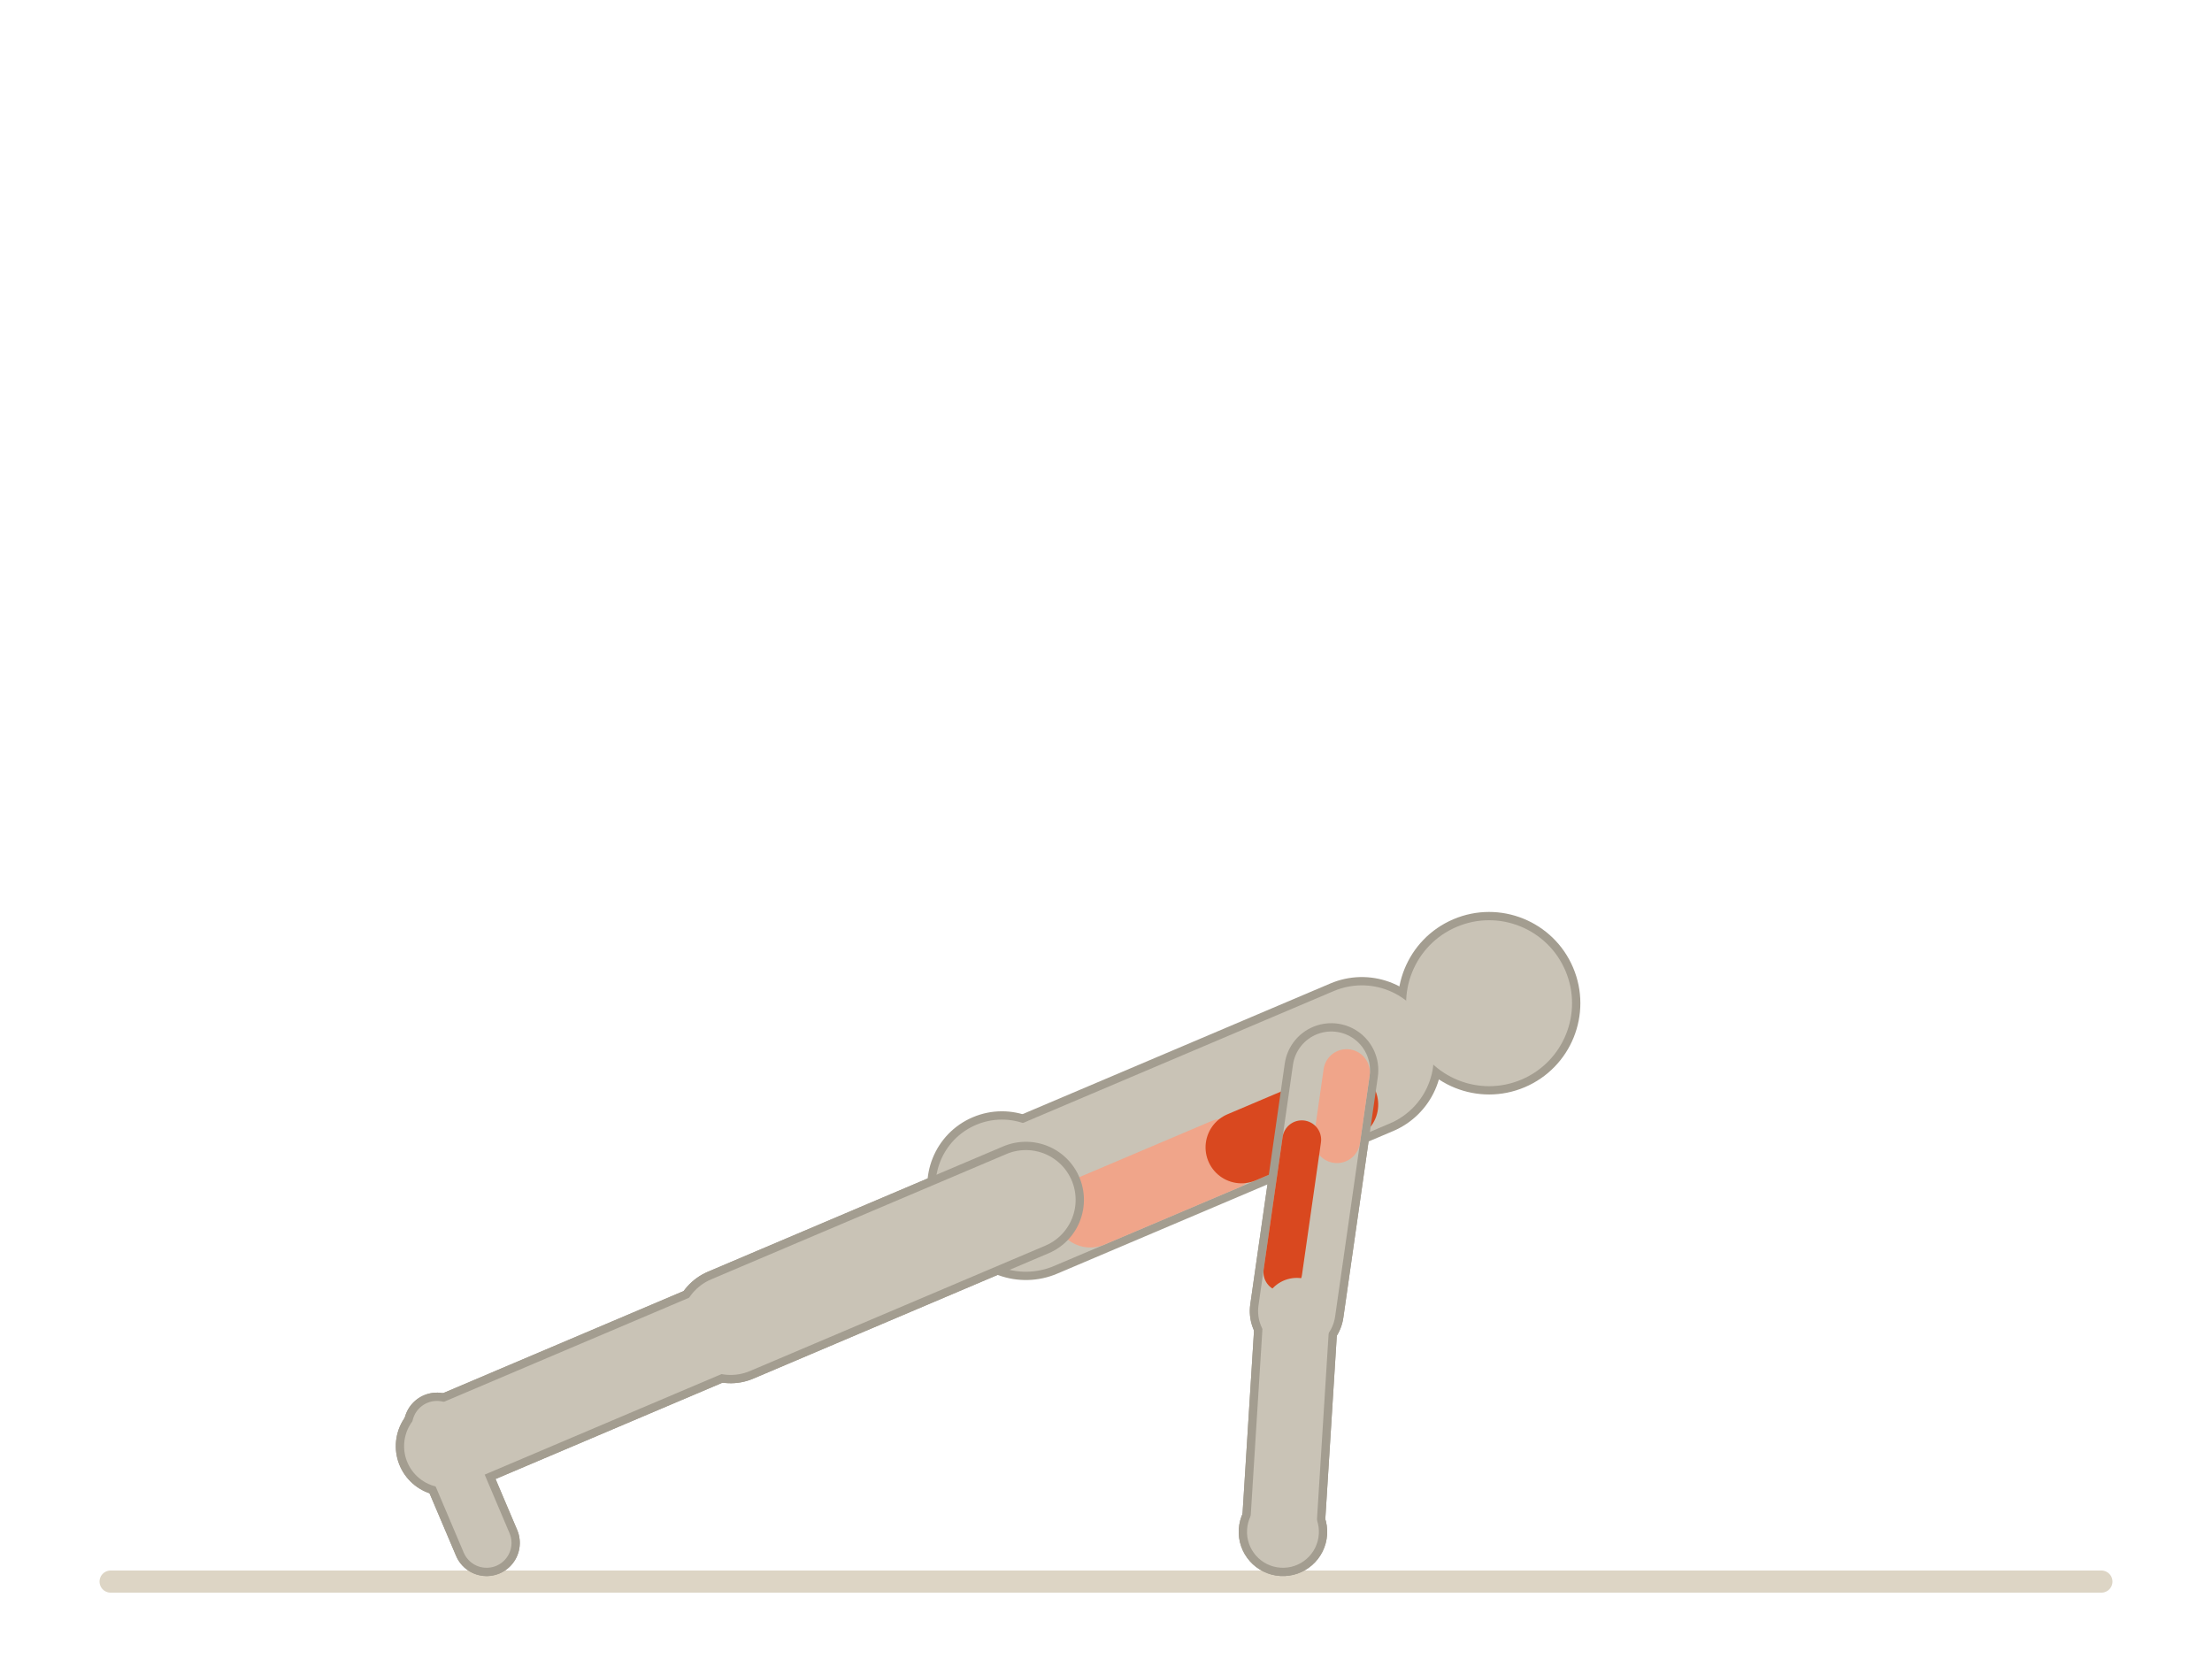
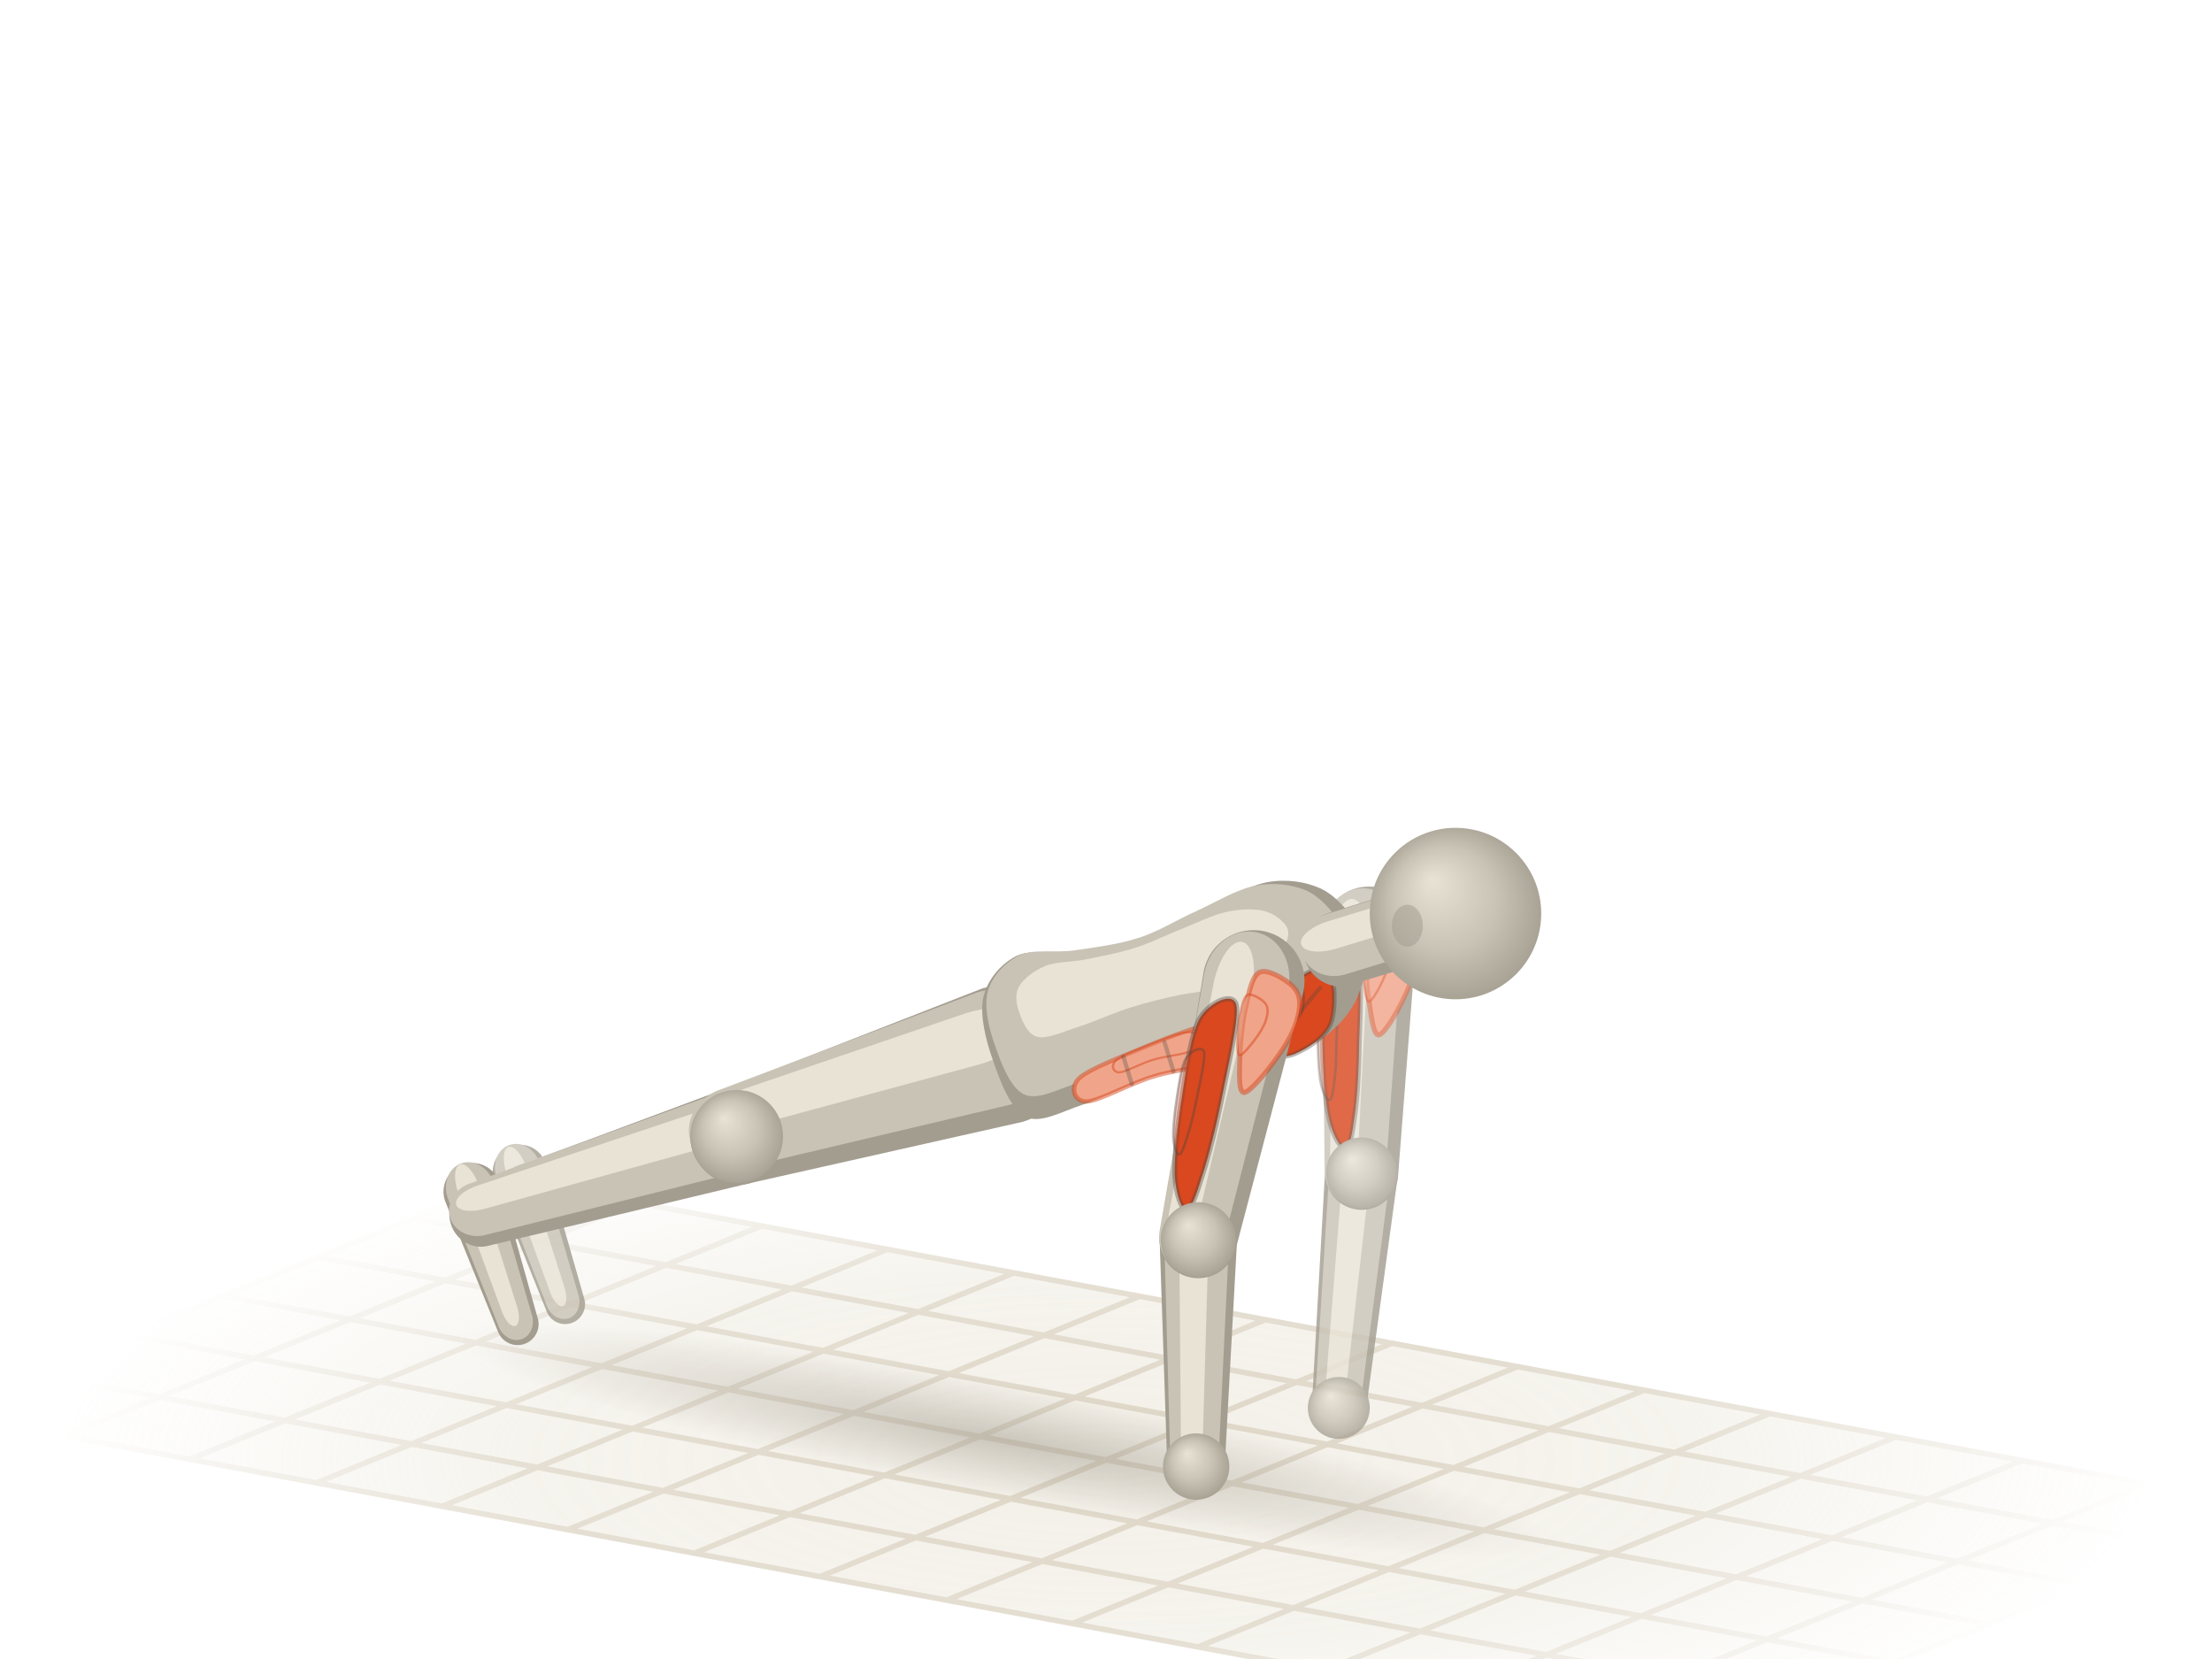
<svg xmlns="http://www.w3.org/2000/svg" viewBox="0 0 400 300">
-   <line x1="20" y1="286" x2="380" y2="286" stroke="#ddd5c5" stroke-width="4" stroke-linecap="round" />
-   <g transform="translate(185.51 216.97)">
-     <animateTransform attributeName="transform" type="translate" values="185.51 216.97;199.91 250.14;185.51 216.97" dur="2.6s" repeatCount="indefinite" calcMode="spline" keyTimes="0;0.5;1" keySplines="0.45 0 0.55 1;0.45 0 0.55 1" />
-     <g transform="rotate(67)">
-       <animateTransform attributeName="transform" type="rotate" values="67;85;67" dur="2.6s" repeatCount="indefinite" calcMode="spline" keyTimes="0;0.5;1" keySplines="0.45 0 0.55 1;0.45 0 0.55 1" />
-       <g>
-         <g>
-           <g transform="translate(0 -60)">
-             <g transform="rotate(-58.85)">
-               <animateTransform attributeName="transform" type="rotate" values="-58.85;10.91;-58.85" dur="2.6s" repeatCount="indefinite" calcMode="spline" keyTimes="0;0.5;1" keySplines="0.45 0 0.55 1;0.45 0 0.55 1" />
-               <line x1="0" y1="0" x2="0" y2="44" stroke="#a39d90" stroke-width="17" stroke-linecap="round" />
-               <g transform="translate(0 44)">
-                 <g transform="rotate(-4.56)">
-                   <animateTransform attributeName="transform" type="rotate" values="-4.56;-119.62;-4.56" dur="2.6s" repeatCount="indefinite" calcMode="spline" keyTimes="0;0.5;1" keySplines="0.45 0 0.55 1;0.45 0 0.55 1" />
-                   <line x1="0" y1="0" x2="0" y2="40" stroke="#a39d90" stroke-width="15" stroke-linecap="round" />
-                   <g transform="translate(0 40)">
-                     <g>
-                       <circle cx="0" cy="0" r="8" fill="#a39d90" />
-                     </g>
-                   </g>
-                 </g>
-               </g>
-             </g>
-           </g>
-         </g>
-       </g>
+   <defs>
+     <radialGradient id="a5-sph" cx=".5" cy=".5" r=".55" fx=".36" fy=".3">
+       <stop offset="0" stop-color="#e9e3d6" />
+       <stop offset=".55" stop-color="#c9c3b6" />
+       <stop offset="1" stop-color="#a39d90" />
+     </radialGradient>
+     <path id="a5s0" d="M-8.2 1.1C-8.1 5.5 -7.7 11.9 -5.5 14.3C-3.2 16.7 1.2 15.5 5.5 15.4C9.7 15.3 15.5 13.8 20.1 13.8C24.6 13.7 28.9 14.2 32.8 14.9C36.8 15.5 40.4 17.3 43.8 17.6C47.1 17.9 50.1 17.5 52.9 16.5C55.6 15.5 58.2 13.8 60.2 11.6C62.1 9.4 64 6 64.7 3.3C65.5 0.6 65.5 -1.7 64.7 -4.4C64 -7.1 62.5 -11 60.2 -13.2C57.9 -15.4 54.7 -17.1 51.1 -17.6C47.4 -18.1 42.5 -16.6 38.3 -15.9C34 -15.3 29.8 -13.8 25.5 -13.8C21.3 -13.7 16.7 -14.7 12.8 -15.4C8.8 -16.1 5 -18.7 1.8 -18.2C-1.4 -17.6 -4.7 -15.3 -6.4 -12.1C-8.1 -8.9 -8.4 -3.3 -8.2 1.1Z" />
+     <path id="a5s3" d="M0 9.2L47.8 7A7 7 0 0 0 47.8 -7L0 -9.2A9.2 9.2 0 0 0 0 9.2Z" />
+     <path id="a5s6" d="M0 7L43.9 5.2A5.2 5.2 0 0 0 43.9 -5.2L0 -7A7 7 0 0 0 0 7Z" />
+     <path id="a5s7" d="M0 12.6L52.3 8.8A8.8 8.8 0 0 0 52.3 -8.8L0 -12.6A12.6 12.6 0 0 0 0 12.6Z" />
+     <path id="a5s8" d="M0 8.8L50.5 5.8A5.8 5.8 0 0 0 50.5 -5.8L0 -8.8A8.8 8.8 0 0 0 0 8.8Z" />
+     <path id="a5s9" d="M0 5.2L25.3 3.8A3.8 3.8 0 0 0 25.3 -3.8L0 -5.2A5.2 5.2 0 0 0 0 5.2Z" />
+     <path id="a5s10" d="M0 8.6L43.3 6.6A6.6 6.6 0 0 0 43.3 -6.6L0 -8.6A8.6 8.6 0 0 0 0 8.6Z" />
+     <path id="a5s13" d="M0 6.6L44.1 4.9A4.9 4.9 0 0 0 44.1 -4.9L0 -6.6A6.6 6.6 0 0 0 0 6.6Z" />
+     <path id="a5s14" d="M0 11.8L53.5 8.3A8.3 8.3 0 0 0 53.5 -8.3L0 -11.8A11.8 11.8 0 0 0 0 11.8Z" />
+     <path id="a5s15" d="M0 8.3L51.6 5.5A5.5 5.5 0 0 0 51.6 -5.5L0 -8.3A8.3 8.3 0 0 0 0 8.3Z" />
+     <path id="a5s16" d="M0 4.9L25.3 3.6A3.6 3.6 0 0 0 25.3 -3.6L0 -4.9A4.9 4.9 0 0 0 0 4.9Z" />
+     <path id="a5s17" d="M0 6.8L10.9 6.8A6.8 6.8 0 0 0 10.9 -6.8L0 -6.8A6.8 6.8 0 0 0 0 6.8Z" />
+     <radialGradient id="a5-fade" gradientUnits="userSpaceOnUse" cx="200" cy="264" r="190" gradientTransform="translate(200 264) scale(1 .32) translate(-200 -264)">
+       <stop offset="0" stop-color="#fff" />
+       <stop offset=".55" stop-color="#fff" stop-opacity=".75" />
+       <stop offset="1" stop-color="#fff" stop-opacity="0" />
+     </radialGradient>
+     <mask id="a5-gm" maskUnits="userSpaceOnUse" x="0" y="0" width="400" height="300">
+       <rect width="400" height="300" fill="url(#a5-fade)" />
+     </mask>
+     <radialGradient id="a5-shd">
+       <stop offset="0" stop-color="#a39d90" stop-opacity=".5" />
+       <stop offset=".55" stop-color="#a39d90" stop-opacity=".22" />
+       <stop offset="1" stop-color="#a39d90" stop-opacity="0" />
+     </radialGradient>
+   </defs>
+   <g mask="url(#a5-gm)">
+     <path d="M92.1 213.2L411.3 272.6L307.9 314.8L-11.3 255.4Z" fill="#efeadf" fill-opacity=".7" />
+     <path d="M92.1 213.2L-11.3 255.4M114.9 217.5L11.5 259.7M137.7 221.7L34.3 263.9M160.5 225.9L57.1 268.2M183.3 230.2L79.9 272.4M206.1 234.4L102.7 276.6M228.9 238.6L125.5 280.9M251.7 242.9L148.3 285.1M274.5 247.1L171.1 289.4M297.3 251.4L193.9 293.6M320.1 255.6L216.7 297.8M342.9 259.8L239.5 302.1M365.7 264.1L262.3 306.3M388.5 268.3L285.1 310.5M411.3 272.6L307.9 314.8M92.1 213.2L411.3 272.6M74.9 220.3L394 279.6M57.6 227.3L376.8 286.6M40.4 234.3L359.6 293.7M23.2 241.4L342.4 300.7M6 248.4L325.1 307.7M-11.3 255.4L307.9 314.8" fill="none" stroke="#ddd5c5" stroke-width="1" />
+   </g>
+   <g transform="rotate(10.5)">
+     <ellipse fill="url(#a5-shd)" cx="226.5" cy="223" rx="101.2" ry="10.4">
+       <animate attributeName="cx" values="226.5;226.8;228;230.1;232.9;235.8;237.9;239.2;239.6;239.2;237.9;235.8;232.9;230.1;228;226.8;226.5" dur="2.6s" repeatCount="indefinite" />
+       <animate attributeName="rx" values="101.2;101.5;102.5;104;105.7;106.9;107.6;107.8;107.9;107.8;107.6;106.9;105.7;104;102.5;101.5;101.2" dur="2.6s" repeatCount="indefinite" />
+     </ellipse>
+   </g>
+   <g opacity=".82">
+     <g transform="translate(94 211.9) rotate(71.1) scale(1 1)">
+       <animateTransform attributeName="transform" type="translate" values="94 211.9;94 211.9;94.2 211.9;94.8 211.8;95.9 211.7;97.5 211.5;99 211.4;100 211.3;100.3 211.3;100 211.3;99 211.4;97.5 211.5;95.9 211.7;94.8 211.8;94.2 211.9;94 211.9;94 211.9" dur="2.6s" repeatCount="indefinite" />
+       <animateTransform attributeName="transform" type="rotate" values="71.1;71.5;72.8;75.2;78.3;81.5;83.9;85.3;85.7;85.3;83.9;81.5;78.3;75.2;72.8;71.5;71.1" additive="sum" dur="2.6s" repeatCount="indefinite" />
+       <animateTransform attributeName="transform" type="scale" values="1 1;1 1;1 1;1 1;0.99 1;0.99 1;0.98 1;0.98 1;0.97 1;0.98 1;0.98 1;0.99 1;0.99 1;1 1;1 1;1 1;1 1" additive="sum" dur="2.6s" repeatCount="indefinite" />
+       <use href="#a5s16" fill="#a39d90" />
+       <use href="#a5s16" fill="#c9c3b6" transform="matrix(0.98 0 0 0.84 -0.4 0.2)" />
+       <use href="#a5s16" fill="#e9e3d6" transform="matrix(0.9 0 0 0.38 -0.5 0.5)" />
+     </g>
+     <g transform="translate(143 201.4) rotate(162.9) scale(0.96 1)">
+       <animateTransform attributeName="transform" type="translate" values="143 201.4;143.2 202;143.9 203.7;145.1 206.7;147 210.6;149 214.5;150.8 217.4;151.8 219.1;152.1 219.6;151.8 219.1;150.8 217.4;149 214.5;147 210.6;145.1 206.7;143.9 203.7;143.2 202;143 201.4" dur="2.6s" repeatCount="indefinite" />
+       <animateTransform attributeName="transform" type="rotate" values="162.9;163.5;165.6;169.2;173.9;178.5;182;183.9;184.5;183.9;182;178.5;173.9;169.2;165.6;163.5;162.9" additive="sum" dur="2.6s" repeatCount="indefinite" />
+       <animateTransform attributeName="transform" type="scale" values="0.96 1;0.97 1;0.97 1;0.97 1;0.98 1;0.99 1;0.99 1;1 1;1 1;1 1;0.99 1;0.99 1;0.98 1;0.97 1;0.97 1;0.97 1;0.96 1" additive="sum" dur="2.6s" repeatCount="indefinite" />
+       <use href="#a5s15" fill="#a39d90" />
+       <use href="#a5s15" fill="#c9c3b6" transform="matrix(0.98 0 0 0.84 0.9 1)" />
+       <use href="#a5s15" fill="#e9e3d6" transform="matrix(0.9 0 0 0.38 3.6 2.8)" />
+     </g>
+     <g transform="translate(192.3 186.3) rotate(162.9) scale(0.96 1)">
+       <animateTransform attributeName="transform" type="translate" values="192.3 186.3;192.7 187.3;193.9 190.8;196 196.9;198.9 205;201.7 213.2;203.9 219.3;205.1 222.8;205.5 223.8;205.1 222.8;203.9 219.3;201.7 213.2;198.9 205;196 196.9;193.9 190.8;192.7 187.3;192.3 186.3" dur="2.6s" repeatCount="indefinite" />
+       <animateTransform attributeName="transform" type="rotate" values="162.9;163.5;165.6;169.2;173.9;178.6;182;183.9;184.5;183.9;182;178.6;173.9;169.2;165.6;163.5;162.9" additive="sum" dur="2.6s" repeatCount="indefinite" />
+       <animateTransform attributeName="transform" type="scale" values="0.96 1;0.97 1;0.97 1;0.97 1;0.98 1;0.99 1;0.99 1;1 1;1 1;1 1;0.99 1;0.99 1;0.98 1;0.97 1;0.97 1;0.97 1;0.96 1" additive="sum" dur="2.6s" repeatCount="indefinite" />
+       <use href="#a5s14" fill="#a39d90" />
+       <use href="#a5s14" fill="#c9c3b6" transform="matrix(0.98 0 0 0.84 1.1 1.5)" />
+       <use href="#a5s14" fill="#e9e3d6" transform="matrix(0.9 0 0 0.38 4.2 4.2)" />
+     </g>
+     <g transform="translate(143 201.4)">
+       <animateTransform attributeName="transform" type="translate" values="143 201.4;143.2 202;143.9 203.7;145.1 206.7;147 210.6;149 214.5;150.8 217.4;151.8 219.1;152.1 219.6;151.8 219.1;150.8 217.4;149 214.5;147 210.6;145.1 206.7;143.9 203.7;143.2 202;143 201.4" dur="2.6s" repeatCount="indefinite" />
+       <circle r="7.9" fill="url(#a5-sph)" />
+     </g>
+     <g transform="translate(246.2 212.1) rotate(95.5) scale(0.97 1)">
+       <animateTransform attributeName="transform" type="translate" values="246.2 212.1;245.1 213;241.4 215.6;235.5 218.3;229.6 218.5;226.9 216.3;227.4 214;228.7 212.8;229.3 212.4;228.7 212.8;227.4 214;226.9 216.3;229.6 218.5;235.5 218.3;241.4 215.6;245.1 213;246.2 212.1" dur="2.6s" repeatCount="indefinite" />
+       <animateTransform attributeName="transform" type="rotate" values="95.5;94.9;92.7;89;84.1;79.3;75.7;73.7;73.1;73.7;75.7;79.3;84.1;89;92.7;94.9;95.5" additive="sum" dur="2.6s" repeatCount="indefinite" />
+       <animateTransform attributeName="transform" type="scale" values="0.97 1;0.97 1;0.98 1;0.98 1;0.99 1;1 1;1 1;1 1;1 1;1 1;1 1;1 1;0.99 1;0.98 1;0.98 1;0.97 1;0.97 1" additive="sum" dur="2.6s" repeatCount="indefinite" />
+       <use href="#a5s13" fill="#a39d90" />
+       <use href="#a5s13" fill="#c9c3b6" transform="matrix(0.98 0 0 0.84 -0.4 0.3)" />
+       <use href="#a5s13" fill="#e9e3d6" transform="matrix(0.9 0 0 0.38 -0.1 0.9)" />
+     </g>
+     <g transform="translate(242.1 254.6)">
+       <animateTransform attributeName="transform" type="translate" values="242.1 254.6;241.4 255.7;239.4 258.7;236.3 261.7;234.1 262.1;235.1 259.6;238.3 256.8;241.1 255.1;242.1 254.6;241.1 255.1;238.3 256.8;235.1 259.6;234.1 262.1;236.3 261.7;239.4 258.7;241.4 255.7;242.1 254.6" dur="2.6s" repeatCount="indefinite" />
+       <circle r="5.6" fill="url(#a5-sph)" />
+     </g>
+     <g transform="translate(247.6 168.9) rotate(91.8) scale(1 1)">
+       <animateTransform attributeName="transform" type="translate" values="247.6 168.9;248.2 170.4;250 175.7;253 185.1;256.9 197.6;260.5 210;263.1 219.5;264.5 224.8;264.9 226.4;264.5 224.8;263.1 219.5;260.5 210;256.9 197.6;253 185.1;250 175.7;248.2 170.4;247.6 168.9" dur="2.6s" repeatCount="indefinite" />
+       <animateTransform attributeName="transform" type="rotate" values="91.8;94.1;102.1;117.9;142.5;169.4;188.7;198.6;201.4;198.6;188.7;169.4;142.5;117.9;102.1;94.1;91.8" additive="sum" dur="2.6s" repeatCount="indefinite" />
+       <animateTransform attributeName="transform" type="scale" values="1 1;0.99 1;0.94 1;0.87 1;0.8 1;0.79 1;0.83 1;0.87 1;0.88 1;0.87 1;0.83 1;0.79 1;0.8 1;0.87 1;0.94 1;0.99 1;1 1" additive="sum" dur="2.6s" repeatCount="indefinite" />
+       <use href="#a5s10" fill="#a39d90" />
+       <use href="#a5s10" fill="#c9c3b6" transform="matrix(0.98 0 0 0.84 0.2 1.2)" />
+       <use href="#a5s10" fill="#e9e3d6" transform="matrix(0.9 0 0 0.38 1.5 3.3)" />
+       <path id="a5m11" d="M-1.7 -0.9C-2.5 -2.2 -1.2 -6.1 0 -7.4C1.2 -8.6 3.2 -8.7 5.2 -8.6C7.2 -8.4 9.9 -7.3 12.1 -6.3C14.3 -5.3 18 -3.3 18.2 -2.3C18.3 -1.4 15.3 -0.9 13 -0.5C10.7 0 6.8 0.5 4.3 0.4C1.9 0.4 -1 0.4 -1.7 -0.9Z" fill="#f0a58a" stroke="#d9481f" stroke-opacity=".5" stroke-width=".9" stroke-linejoin="round" />
+       <use href="#a5m11" fill="#fffdf8" fill-opacity=".3" stroke="none" transform="matrix(0.5 0 0 0.5 3.1 0.8)" />
+       <path id="a5m12" d="M4.3 2.1C2.4 3.2 5 6.7 7.8 7.6C10.5 8.6 16.4 8 20.8 7.8C25.1 7.6 30.7 7 33.7 6.2C36.8 5.4 39.1 3.8 38.9 3.1C38.8 2.3 36.1 1.9 32.9 1.6C29.6 1.2 24.2 1.1 19.5 1.2C14.7 1.2 6.3 1 4.3 2.1Z" fill="#d9481f" stroke="#4a4640" stroke-opacity=".38" stroke-width=".9" stroke-linejoin="round" />
+       <use href="#a5m12" fill="#fffdf8" fill-opacity=".3" stroke="none" transform="matrix(0.5 0 0 0.5 10.8 4.7)" />
+     </g>
+     <g transform="translate(246.2 212.1)">
+       <animateTransform attributeName="transform" type="translate" values="246.2 212.1;245.1 213;241.4 215.6;235.5 218.3;229.6 218.5;226.9 216.3;227.4 214;228.7 212.8;229.3 212.4;228.7 212.8;227.4 214;226.9 216.3;229.6 218.5;235.5 218.3;241.4 215.6;245.1 213;246.2 212.1" dur="2.6s" repeatCount="indefinite" />
+       <circle r="6.4" fill="url(#a5-sph)" />
    </g>
  </g>
-   <g transform="translate(185.51 216.97)">
-     <animateTransform attributeName="transform" type="translate" values="185.51 216.97;199.91 250.14;185.51 216.97" dur="2.6s" repeatCount="indefinite" calcMode="spline" keyTimes="0;0.5;1" keySplines="0.45 0 0.55 1;0.45 0 0.55 1" />
-     <g transform="rotate(67)">
-       <animateTransform attributeName="transform" type="rotate" values="67;85;67" dur="2.6s" repeatCount="indefinite" calcMode="spline" keyTimes="0;0.5;1" keySplines="0.45 0 0.55 1;0.45 0 0.55 1" />
-       <g>
-         <g>
-           <g transform="translate(0 -60)">
-             <g transform="rotate(-58.85)">
-               <animateTransform attributeName="transform" type="rotate" values="-58.85;10.91;-58.85" dur="2.6s" repeatCount="indefinite" calcMode="spline" keyTimes="0;0.5;1" keySplines="0.45 0 0.55 1;0.45 0 0.55 1" />
-               <line x1="0" y1="0" x2="0" y2="44" stroke="#c9c3b6" stroke-width="14" stroke-linecap="round" />
-               <line x1="2.8" y1="0" x2="2.8" y2="12.32" stroke="#f0a58a" stroke-width="8.4" stroke-linecap="round" />
-               <line x1="-3.5" y1="13.2" x2="-3.5" y2="37.4" stroke="#d9481f" stroke-width="7" stroke-linecap="round" />
-               <g transform="translate(0 44)">
-                 <g transform="rotate(-4.56)">
-                   <animateTransform attributeName="transform" type="rotate" values="-4.56;-119.62;-4.56" dur="2.6s" repeatCount="indefinite" calcMode="spline" keyTimes="0;0.5;1" keySplines="0.45 0 0.55 1;0.45 0 0.55 1" />
-                   <line x1="0" y1="0" x2="0" y2="40" stroke="#c9c3b6" stroke-width="12" stroke-linecap="round" />
-                   <g transform="translate(0 40)">
-                     <g>
-                       <circle cx="0" cy="0" r="6.5" fill="#c9c3b6" />
-                     </g>
-                   </g>
-                 </g>
-               </g>
-             </g>
-           </g>
-         </g>
-       </g>
-     </g>
+   <g transform="translate(85.4 215.5) rotate(71.1) scale(1 1)">
+     <animateTransform attributeName="transform" type="translate" values="85.4 215.5;85.4 215.5;85.6 215.4;86.2 215.4;87.3 215.2;88.9 215;90.4 214.9;91.4 214.8;91.7 214.8;91.4 214.8;90.4 214.9;88.9 215;87.3 215.2;86.2 215.4;85.6 215.4;85.4 215.5;85.4 215.5" dur="2.6s" repeatCount="indefinite" />
+     <animateTransform attributeName="transform" type="rotate" values="71.1;71.5;72.8;75.2;78.3;81.5;83.9;85.3;85.7;85.3;83.9;81.5;78.3;75.2;72.8;71.5;71.1" additive="sum" dur="2.6s" repeatCount="indefinite" />
+     <animateTransform attributeName="transform" type="scale" values="1 1;1 1;1 1;1 1;0.99 1;0.99 1;0.98 1;0.98 1;0.97 1;0.98 1;0.98 1;0.99 1;0.99 1;1 1;1 1;1 1;1 1" additive="sum" dur="2.6s" repeatCount="indefinite" />
+     <use href="#a5s9" fill="#a39d90" />
+     <use href="#a5s9" fill="#c9c3b6" transform="matrix(0.98 0 0 0.84 -0.4 0.2)" />
+     <use href="#a5s9" fill="#e9e3d6" transform="matrix(0.9 0 0 0.38 -0.7 0.5)" />
  </g>
-   <g transform="translate(185.51 216.97)">
-     <animateTransform attributeName="transform" type="translate" values="185.51 216.97;199.91 250.14;185.51 216.97" dur="2.6s" repeatCount="indefinite" calcMode="spline" keyTimes="0;0.5;1" keySplines="0.45 0 0.55 1;0.45 0 0.55 1" />
-     <g transform="rotate(67)">
-       <animateTransform attributeName="transform" type="rotate" values="67;85;67" dur="2.6s" repeatCount="indefinite" calcMode="spline" keyTimes="0;0.5;1" keySplines="0.45 0 0.55 1;0.45 0 0.55 1" />
-       <g>
-         <g>
-           <line x1="0" y1="0" x2="0" y2="58" stroke="#a39d90" stroke-width="21" stroke-linecap="round" />
-           <g transform="translate(0 58)">
-             <g>
-               <line x1="0" y1="0" x2="0" y2="56" stroke="#a39d90" stroke-width="18" stroke-linecap="round" />
-               <g transform="translate(0 56)">
-                 <g>
-                   <line x1="-4" y1="0" x2="19" y2="0" stroke="#a39d90" stroke-width="12" stroke-linecap="round" />
-                 </g>
-               </g>
-             </g>
-           </g>
-         </g>
-       </g>
-     </g>
+   <g transform="translate(133.2 205.5) rotate(163) scale(0.96 1)">
+     <animateTransform attributeName="transform" type="translate" values="133.2 205.5;133.4 206;134 207.7;135.3 210.7;137.1 214.6;139.2 218.5;140.9 221.5;142 223.1;142.3 223.6;142 223.1;140.9 221.5;139.2 218.5;137.1 214.6;135.3 210.7;134 207.7;133.4 206;133.2 205.5" dur="2.6s" repeatCount="indefinite" />
+     <animateTransform attributeName="transform" type="rotate" values="163;163.7;165.8;169.5;174.3;179.1;182.6;184.6;185.2;184.6;182.6;179.1;174.3;169.5;165.8;163.7;163" additive="sum" dur="2.6s" repeatCount="indefinite" />
+     <animateTransform attributeName="transform" type="scale" values="0.96 1;0.96 1;0.96 1;0.97 1;0.97 1;0.98 1;0.99 1;1 1;1 1;1 1;0.99 1;0.98 1;0.97 1;0.97 1;0.96 1;0.96 1;0.96 1" additive="sum" dur="2.6s" repeatCount="indefinite" />
+     <use href="#a5s8" fill="#a39d90" />
+     <use href="#a5s8" fill="#c9c3b6" transform="matrix(0.98 0 0 0.84 0.9 1.1)" />
+     <use href="#a5s8" fill="#e9e3d6" transform="matrix(0.9 0 0 0.38 3.6 3)" />
  </g>
-   <g transform="translate(185.51 216.97)">
-     <animateTransform attributeName="transform" type="translate" values="185.51 216.97;199.91 250.14;185.51 216.97" dur="2.6s" repeatCount="indefinite" calcMode="spline" keyTimes="0;0.5;1" keySplines="0.45 0 0.55 1;0.45 0 0.55 1" />
-     <g transform="rotate(67)">
-       <animateTransform attributeName="transform" type="rotate" values="67;85;67" dur="2.6s" repeatCount="indefinite" calcMode="spline" keyTimes="0;0.5;1" keySplines="0.45 0 0.55 1;0.45 0 0.55 1" />
-       <g>
-         <g>
-           <line x1="0" y1="0" x2="0" y2="58" stroke="#c9c3b6" stroke-width="18" stroke-linecap="round" />
-           <g transform="translate(0 58)">
-             <g>
-               <line x1="0" y1="0" x2="0" y2="56" stroke="#c9c3b6" stroke-width="15" stroke-linecap="round" />
-               <g transform="translate(0 56)">
-                 <g>
-                   <line x1="-4" y1="0" x2="19" y2="0" stroke="#c9c3b6" stroke-width="9" stroke-linecap="round" />
-                 </g>
-               </g>
-             </g>
-           </g>
-         </g>
-       </g>
-     </g>
+   <g transform="translate(181.3 190.8) rotate(163) scale(0.96 1)">
+     <animateTransform attributeName="transform" type="translate" values="181.3 190.8;181.6 191.9;182.8 195.3;185 201.4;187.8 209.6;190.7 217.7;192.8 223.8;194 227.3;194.4 228.3;194 227.3;192.8 223.8;190.7 217.7;187.8 209.6;185 201.4;182.8 195.3;181.6 191.9;181.3 190.8" dur="2.6s" repeatCount="indefinite" />
+     <animateTransform attributeName="transform" type="rotate" values="163;163.7;165.8;169.5;174.3;179.1;182.6;184.6;185.2;184.6;182.6;179.1;174.3;169.5;165.8;163.7;163" additive="sum" dur="2.6s" repeatCount="indefinite" />
+     <animateTransform attributeName="transform" type="scale" values="0.96 1;0.96 1;0.96 1;0.97 1;0.97 1;0.98 1;0.99 1;1 1;1 1;1 1;0.99 1;0.98 1;0.97 1;0.97 1;0.96 1;0.96 1;0.96 1" additive="sum" dur="2.6s" repeatCount="indefinite" />
+     <use href="#a5s7" fill="#a39d90" />
+     <use href="#a5s7" fill="#c9c3b6" transform="matrix(0.98 0 0 0.84 1.1 1.6)" />
+     <use href="#a5s7" fill="#e9e3d6" transform="matrix(0.9 0 0 0.38 4.3 4.4)" />
  </g>
-   <g transform="translate(185.51 216.97)">
-     <animateTransform attributeName="transform" type="translate" values="185.51 216.97;199.91 250.14;185.51 216.97" dur="2.6s" repeatCount="indefinite" calcMode="spline" keyTimes="0;0.5;1" keySplines="0.45 0 0.55 1;0.45 0 0.55 1" />
-     <g transform="rotate(67)">
-       <animateTransform attributeName="transform" type="rotate" values="67;85;67" dur="2.6s" repeatCount="indefinite" calcMode="spline" keyTimes="0;0.5;1" keySplines="0.45 0 0.55 1;0.45 0 0.55 1" />
-       <g>
-         <g>
-           <line x1="0" y1="0" x2="0" y2="-66" stroke="#a39d90" stroke-width="29" stroke-linecap="round" />
-           <g transform="translate(0 -66)">
-             <g>
-               <line x1="0" y1="0" x2="0" y2="-12" stroke="#a39d90" stroke-width="15" stroke-linecap="round" />
-               <circle cx="0" cy="-25" r="16.5" fill="#a39d90" />
-             </g>
-           </g>
-         </g>
-       </g>
-       <circle cx="-4" cy="3" r="13.5" fill="#a39d90" />
-     </g>
+   <g transform="translate(133.2 205.5)">
+     <animateTransform attributeName="transform" type="translate" values="133.2 205.5;133.4 206;134 207.7;135.3 210.7;137.1 214.6;139.2 218.5;140.9 221.5;142 223.1;142.3 223.6;142 223.1;140.9 221.5;139.2 218.5;137.1 214.6;135.3 210.7;134 207.7;133.4 206;133.2 205.5" dur="2.6s" repeatCount="indefinite" />
+     <circle r="8.4" fill="url(#a5-sph)" />
  </g>
-   <g transform="translate(185.51 216.97)">
-     <animateTransform attributeName="transform" type="translate" values="185.51 216.97;199.91 250.14;185.51 216.97" dur="2.6s" repeatCount="indefinite" calcMode="spline" keyTimes="0;0.5;1" keySplines="0.45 0 0.55 1;0.45 0 0.55 1" />
-     <g transform="rotate(67)">
-       <animateTransform attributeName="transform" type="rotate" values="67;85;67" dur="2.6s" repeatCount="indefinite" calcMode="spline" keyTimes="0;0.5;1" keySplines="0.45 0 0.55 1;0.45 0 0.55 1" />
-       <g>
-         <g>
-           <line x1="0" y1="0" x2="0" y2="-66" stroke="#c9c3b6" stroke-width="26" stroke-linecap="round" />
-           <line x1="6.5" y1="-9.9" x2="6.5" y2="-36.3" stroke="#f0a58a" stroke-width="13" stroke-linecap="round" />
-           <line x1="6.5" y1="-39.6" x2="6.5" y2="-59.4" stroke="#d9481f" stroke-width="13" stroke-linecap="round" />
-           <g transform="translate(0 -66)">
-             <g>
-               <line x1="0" y1="0" x2="0" y2="-12" stroke="#c9c3b6" stroke-width="12" stroke-linecap="round" />
-               <circle cx="0" cy="-25" r="15" fill="#c9c3b6" />
-             </g>
-           </g>
-         </g>
-       </g>
-       <circle cx="-4" cy="3" r="12" fill="#c9c3b6" />
-     </g>
+   <g transform="translate(186.8 188.5) rotate(-17) scale(0.96 0.87)">
+     <animateTransform attributeName="transform" type="translate" values="186.8 188.5;187.2 189.6;188.4 193.1;190.5 199.2;193.4 207.3;196.2 215.4;198.3 221.6;199.6 225;199.9 226.1;199.6 225;198.3 221.6;196.2 215.4;193.4 207.3;190.5 199.2;188.4 193.1;187.2 189.6;186.8 188.5" dur="2.6s" repeatCount="indefinite" />
+     <animateTransform attributeName="transform" type="rotate" values="-17;-16.4;-14.3;-10.7;-5.9;-1.2;2.3;4.2;4.8;4.2;2.3;-1.2;-5.9;-10.7;-14.3;-16.4;-17" additive="sum" dur="2.6s" repeatCount="indefinite" />
+     <animateTransform attributeName="transform" type="scale" values="0.96 0.87;0.96 0.87;0.96 0.87;0.97 0.87;0.98 0.88;0.98 0.88;0.99 0.89;1 0.89;1 0.89;1 0.89;0.99 0.89;0.98 0.88;0.98 0.88;0.97 0.87;0.96 0.87;0.96 0.87;0.96 0.87" additive="sum" dur="2.6s" repeatCount="indefinite" />
+     <use href="#a5s0" fill="#a39d90" />
+     <use href="#a5s0" fill="#c9c3b6" transform="matrix(0.94 0 0 0.86 0.7 -2.5)" />
+     <use href="#a5s0" fill="#e9e3d6" transform="matrix(0.72 0 0 0.42 5.1 -6.8)" />
+     <path id="a5m1" d="M6.4 9.9C4.1 11.1 4.1 14.3 6.4 15C8.7 15.7 15.3 14 20.1 14.1C24.8 14.1 31.6 15.8 34.6 15.2C37.7 14.6 38.3 11.8 38.3 10.5C38.3 9.1 37.7 7.6 34.6 7.2C31.6 6.7 24.8 7.2 20.1 7.7C15.3 8.2 8.7 8.7 6.4 9.9Z" fill="#f0a58a" stroke="#d9481f" stroke-opacity=".5" stroke-width=".9" stroke-linejoin="round" />
+     <use href="#a5m1" fill="#fffdf8" fill-opacity=".3" stroke="none" transform="matrix(0.5 0 0 0.5 10.7 3.7)" />
+     <path d="M15.5 8.3C15.5 9.3 15.5 13.3 15.5 14.3" fill="none" stroke="#4a4640" stroke-opacity=".3" stroke-width=".8" stroke-linecap="round" />
+     <path d="M23.7 7.9C23.7 9 23.7 13.2 23.7 14.3" fill="none" stroke="#4a4640" stroke-opacity=".3" stroke-width=".8" stroke-linecap="round" />
+     <path d="M31 7.7C31 8.9 31 13.7 31 14.9" fill="none" stroke="#4a4640" stroke-opacity=".3" stroke-width=".8" stroke-linecap="round" />
+     <path id="a5m2" d="M57.4 3.3C58 5.1 56.5 11.8 54.7 14.3C52.9 16.8 49.1 17.9 46.5 18.2C43.9 18.4 40.7 17.3 39.2 16C37.7 14.6 36.8 11.6 37.4 9.9C38 8.2 40.6 6.6 42.9 5.5C45.1 4.4 48.6 3.7 51.1 3.3C53.5 2.9 56.8 1.5 57.4 3.3Z" fill="#d9481f" stroke="#4a4640" stroke-opacity=".38" stroke-width=".9" stroke-linejoin="round" />
+     <use href="#a5m2" fill="#fffdf8" fill-opacity=".3" stroke="none" transform="matrix(0.5 0 0 0.5 22.8 3.1)" />
+     <path d="M54.7 6.6C53.2 7.7 47.1 12.1 45.6 13.2" fill="none" stroke="#4a4640" stroke-opacity=".3" stroke-width=".8" stroke-linecap="round" />
  </g>
-   <g transform="translate(185.51 216.97)">
-     <animateTransform attributeName="transform" type="translate" values="185.51 216.97;199.91 250.14;185.51 216.97" dur="2.6s" repeatCount="indefinite" calcMode="spline" keyTimes="0;0.5;1" keySplines="0.45 0 0.55 1;0.45 0 0.55 1" />
-     <g transform="rotate(67)">
-       <animateTransform attributeName="transform" type="rotate" values="67;85;67" dur="2.6s" repeatCount="indefinite" calcMode="spline" keyTimes="0;0.5;1" keySplines="0.45 0 0.55 1;0.45 0 0.55 1" />
-       <g>
-         <g>
-           <line x1="0" y1="0" x2="0" y2="58" stroke="#a39d90" stroke-width="21" stroke-linecap="round" />
-           <g transform="translate(0 58)">
-             <g>
-               <line x1="0" y1="0" x2="0" y2="56" stroke="#a39d90" stroke-width="18" stroke-linecap="round" />
-               <g transform="translate(0 56)">
-                 <g>
-                   <line x1="-4" y1="0" x2="19" y2="0" stroke="#a39d90" stroke-width="12" stroke-linecap="round" />
-                 </g>
-               </g>
-             </g>
-           </g>
-         </g>
-       </g>
-     </g>
+   <g transform="translate(216.7 224.2) rotate(90.6) scale(0.93 1)">
+     <animateTransform attributeName="transform" type="translate" values="216.7 224.2;215.6 225.1;211.9 227.7;205.9 230.3;200 230.6;197.4 228.4;197.9 226.1;199.2 224.8;199.8 224.5;199.2 224.8;197.9 226.1;197.4 228.4;200 230.6;205.9 230.3;211.9 227.7;215.6 225.1;216.7 224.2" dur="2.6s" repeatCount="indefinite" />
+     <animateTransform attributeName="transform" type="rotate" values="90.6;89.9;87.7;83.9;78.9;74.1;70.5;68.5;67.9;68.5;70.5;74.1;78.9;83.9;87.7;89.9;90.6" additive="sum" dur="2.6s" repeatCount="indefinite" />
+     <animateTransform attributeName="transform" type="scale" values="0.93 1;0.94 1;0.95 1;0.96 1;0.98 1;0.99 1;1 1;1 1;1 1;1 1;1 1;0.99 1;0.98 1;0.96 1;0.95 1;0.94 1;0.93 1" additive="sum" dur="2.6s" repeatCount="indefinite" />
+     <use href="#a5s6" fill="#a39d90" />
+     <use href="#a5s6" fill="#c9c3b6" transform="matrix(0.98 0 0 0.84 -0.5 0.3)" />
+     <use href="#a5s6" fill="#e9e3d6" transform="matrix(0.9 0 0 0.38 -0.4 0.8)" />
  </g>
-   <g transform="translate(185.51 216.97)">
-     <animateTransform attributeName="transform" type="translate" values="185.51 216.97;199.91 250.14;185.51 216.97" dur="2.6s" repeatCount="indefinite" calcMode="spline" keyTimes="0;0.5;1" keySplines="0.45 0 0.55 1;0.45 0 0.55 1" />
-     <g transform="rotate(67)">
-       <animateTransform attributeName="transform" type="rotate" values="67;85;67" dur="2.6s" repeatCount="indefinite" calcMode="spline" keyTimes="0;0.5;1" keySplines="0.45 0 0.55 1;0.45 0 0.55 1" />
-       <g>
-         <g>
-           <line x1="0" y1="0" x2="0" y2="58" stroke="#c9c3b6" stroke-width="18" stroke-linecap="round" />
-           <g transform="translate(0 58)">
-             <g>
-               <line x1="0" y1="0" x2="0" y2="56" stroke="#c9c3b6" stroke-width="15" stroke-linecap="round" />
-               <g transform="translate(0 56)">
-                 <g>
-                   <line x1="-4" y1="0" x2="19" y2="0" stroke="#c9c3b6" stroke-width="9" stroke-linecap="round" />
-                 </g>
-               </g>
-             </g>
-           </g>
-         </g>
-       </g>
-     </g>
+   <g transform="translate(216.3 265.2)">
+     <animateTransform attributeName="transform" type="translate" values="216.3 265.2;215.6 266.3;213.5 269.2;210.4 272.3;208.3 272.7;209.2 270.2;212.5 267.3;215.3 265.7;216.3 265.2;215.3 265.7;212.5 267.3;209.2 270.2;208.3 272.7;210.4 272.3;213.5 269.2;215.6 266.3;216.3 265.2" dur="2.6s" repeatCount="indefinite" />
+     <circle r="6" fill="url(#a5-sph)" />
  </g>
-   <g transform="translate(185.51 216.97)">
-     <animateTransform attributeName="transform" type="translate" values="185.51 216.97;199.91 250.14;185.51 216.97" dur="2.6s" repeatCount="indefinite" calcMode="spline" keyTimes="0;0.5;1" keySplines="0.45 0 0.55 1;0.45 0 0.55 1" />
-     <g transform="rotate(67)">
-       <animateTransform attributeName="transform" type="rotate" values="67;85;67" dur="2.6s" repeatCount="indefinite" calcMode="spline" keyTimes="0;0.5;1" keySplines="0.45 0 0.55 1;0.45 0 0.55 1" />
-       <g>
-         <g>
-           <g transform="translate(0 -60)">
-             <g transform="rotate(-58.85)">
-               <animateTransform attributeName="transform" type="rotate" values="-58.85;10.91;-58.85" dur="2.6s" repeatCount="indefinite" calcMode="spline" keyTimes="0;0.5;1" keySplines="0.45 0 0.55 1;0.45 0 0.55 1" />
-               <line x1="0" y1="0" x2="0" y2="44" stroke="#a39d90" stroke-width="17" stroke-linecap="round" />
-               <g transform="translate(0 44)">
-                 <g transform="rotate(-4.56)">
-                   <animateTransform attributeName="transform" type="rotate" values="-4.56;-119.62;-4.56" dur="2.6s" repeatCount="indefinite" calcMode="spline" keyTimes="0;0.5;1" keySplines="0.45 0 0.55 1;0.45 0 0.55 1" />
-                   <line x1="0" y1="0" x2="0" y2="40" stroke="#a39d90" stroke-width="15" stroke-linecap="round" />
-                   <g transform="translate(0 40)">
-                     <g>
-                       <circle cx="0" cy="0" r="8" fill="#a39d90" />
-                     </g>
-                   </g>
-                 </g>
-               </g>
-             </g>
-           </g>
-         </g>
-       </g>
-     </g>
+   <g transform="translate(226.7 177.4) rotate(102.1) scale(1 1)">
+     <animateTransform attributeName="transform" type="translate" values="226.7 177.4;227.3 179;229 184.3;232.1 193.6;236 206.1;239.6 218.6;242.2 228;243.6 233.3;244 234.9;243.6 233.3;242.2 228;239.6 218.6;236 206.1;232.1 193.6;229 184.3;227.3 179;226.7 177.4" dur="2.6s" repeatCount="indefinite" />
+     <animateTransform attributeName="transform" type="rotate" values="102.1;104.2;111.6;125.5;145.7;166.9;182.5;190.8;193.3;190.8;182.5;166.9;145.7;125.5;111.6;104.2;102.1" additive="sum" dur="2.6s" repeatCount="indefinite" />
+     <animateTransform attributeName="transform" type="scale" values="1 1;1 1;0.98 1;0.94 1;0.91 1;0.91 1;0.93 1;0.94 1;0.95 1;0.94 1;0.93 1;0.91 1;0.91 1;0.94 1;0.98 1;1 1;1 1" additive="sum" dur="2.6s" repeatCount="indefinite" />
+     <use href="#a5s3" fill="#a39d90" />
+     <use href="#a5s3" fill="#c9c3b6" transform="matrix(0.98 0 0 0.84 0.3 1.3)" />
+     <use href="#a5s3" fill="#e9e3d6" transform="matrix(0.9 0 0 0.38 1.8 3.5)" />
+     <path id="a5m4" d="M-1.9 -0.9C-2.7 -2.3 -1.3 -6.5 0 -7.8C1.3 -9.2 3.5 -9.3 5.7 -9.1C8 -8.9 11 -7.8 13.4 -6.7C15.8 -5.6 19.9 -3.5 20.1 -2.5C20.2 -1.5 16.9 -1 14.3 -0.5C11.8 0 7.5 0.5 4.8 0.4C2.1 0.4 -1.1 0.5 -1.9 -0.9Z" fill="#f0a58a" stroke="#d9481f" stroke-opacity=".5" stroke-width=".9" stroke-linejoin="round" />
+     <use href="#a5m4" fill="#fffdf8" fill-opacity=".3" stroke="none" transform="matrix(0.5 0 0 0.5 3.6 0.9)" />
+     <path id="a5m5" d="M4.8 2.2C2.6 3.4 5.6 7.1 8.6 8.1C11.6 9.1 18.2 8.6 23 8.3C27.7 8.1 33.9 7.4 37.3 6.6C40.6 5.7 43.2 4.1 43 3.2C42.9 2.4 39.9 2 36.3 1.7C32.8 1.3 26.8 1.1 21.5 1.2C16.3 1.3 6.9 1.1 4.8 2.2Z" fill="#d9481f" stroke="#4a4640" stroke-opacity=".38" stroke-width=".9" stroke-linejoin="round" />
+     <use href="#a5m5" fill="#fffdf8" fill-opacity=".3" stroke="none" transform="matrix(0.5 0 0 0.5 12 5)" />
  </g>
-   <g transform="translate(185.51 216.97)">
-     <animateTransform attributeName="transform" type="translate" values="185.51 216.97;199.91 250.14;185.51 216.97" dur="2.6s" repeatCount="indefinite" calcMode="spline" keyTimes="0;0.5;1" keySplines="0.45 0 0.55 1;0.45 0 0.55 1" />
-     <g transform="rotate(67)">
-       <animateTransform attributeName="transform" type="rotate" values="67;85;67" dur="2.6s" repeatCount="indefinite" calcMode="spline" keyTimes="0;0.5;1" keySplines="0.45 0 0.55 1;0.45 0 0.55 1" />
-       <g>
-         <g>
-           <g transform="translate(0 -60)">
-             <g transform="rotate(-58.85)">
-               <animateTransform attributeName="transform" type="rotate" values="-58.85;10.91;-58.85" dur="2.6s" repeatCount="indefinite" calcMode="spline" keyTimes="0;0.5;1" keySplines="0.45 0 0.55 1;0.45 0 0.55 1" />
-               <line x1="0" y1="0" x2="0" y2="44" stroke="#c9c3b6" stroke-width="14" stroke-linecap="round" />
-               <line x1="2.8" y1="0" x2="2.8" y2="12.32" stroke="#f0a58a" stroke-width="8.4" stroke-linecap="round" />
-               <line x1="-3.5" y1="13.2" x2="-3.5" y2="37.4" stroke="#d9481f" stroke-width="7" stroke-linecap="round" />
-               <g transform="translate(0 44)">
-                 <g transform="rotate(-4.56)">
-                   <animateTransform attributeName="transform" type="rotate" values="-4.56;-119.62;-4.56" dur="2.6s" repeatCount="indefinite" calcMode="spline" keyTimes="0;0.5;1" keySplines="0.45 0 0.55 1;0.45 0 0.55 1" />
-                   <line x1="0" y1="0" x2="0" y2="40" stroke="#c9c3b6" stroke-width="12" stroke-linecap="round" />
-                   <g transform="translate(0 40)">
-                     <g>
-                       <circle cx="0" cy="0" r="6.5" fill="#c9c3b6" />
-                     </g>
-                   </g>
-                 </g>
-               </g>
-             </g>
-           </g>
-         </g>
-       </g>
-     </g>
+   <g transform="translate(216.7 224.2)">
+     <animateTransform attributeName="transform" type="translate" values="216.7 224.2;215.6 225.1;211.9 227.7;205.9 230.3;200 230.6;197.4 228.4;197.9 226.1;199.2 224.8;199.8 224.5;199.2 224.8;197.9 226.1;197.4 228.4;200 230.6;205.9 230.3;211.9 227.7;215.6 225.1;216.7 224.2" dur="2.6s" repeatCount="indefinite" />
+     <circle r="6.8" fill="url(#a5-sph)" />
+   </g>
+   <g transform="translate(242.2 171.6) rotate(-17) scale(0.96 1)">
+     <animateTransform attributeName="transform" type="translate" values="242.2 171.6;242.8 173.2;244.6 178.7;247.8 188.4;251.8 201.3;255.5 214.2;258.1 224;259.5 229.5;259.9 231.1;259.5 229.5;258.1 224;255.5 214.2;251.8 201.3;247.8 188.4;244.6 178.7;242.8 173.2;242.2 171.6" dur="2.6s" repeatCount="indefinite" />
+     <animateTransform attributeName="transform" type="rotate" values="-17;-16.4;-14.3;-10.7;-5.9;-1.2;2.3;4.2;4.8;4.2;2.3;-1.2;-5.9;-10.7;-14.3;-16.4;-17" additive="sum" dur="2.6s" repeatCount="indefinite" />
+     <animateTransform attributeName="transform" type="scale" values="0.96 1;0.96 1;0.96 1;0.97 1;0.98 1;0.98 1;0.99 1;1 1;1 1;1 1;0.99 1;0.98 1;0.98 1;0.97 1;0.96 1;0.96 1;0.96 1" additive="sum" dur="2.6s" repeatCount="indefinite" />
+     <use href="#a5s17" fill="#a39d90" />
+     <use href="#a5s17" fill="#c9c3b6" transform="matrix(0.98 0 0 0.84 -0.3 -1)" />
+     <use href="#a5s17" fill="#e9e3d6" transform="matrix(0.9 0 0 0.38 -0.5 -2.8)" />
+   </g>
+   <g transform="translate(263.2 165.2)">
+     <animateTransform attributeName="transform" type="translate" values="263.2 165.2;263.8 167;265.9 173.2;269.5 184.3;273.9 199;277.9 213.7;280.7 224.9;282.2 231.1;282.6 233;282.2 231.1;280.7 224.9;277.9 213.7;273.9 199;269.5 184.3;265.9 173.2;263.8 167;263.2 165.2" dur="2.6s" repeatCount="indefinite" />
+     <circle r="15.5" fill="url(#a5-sph)" />
+     <ellipse cx="-8.7" cy="2.2" rx="2.8" ry="3.8" fill="#a39d90" fill-opacity=".55" />
  </g>
</svg>
